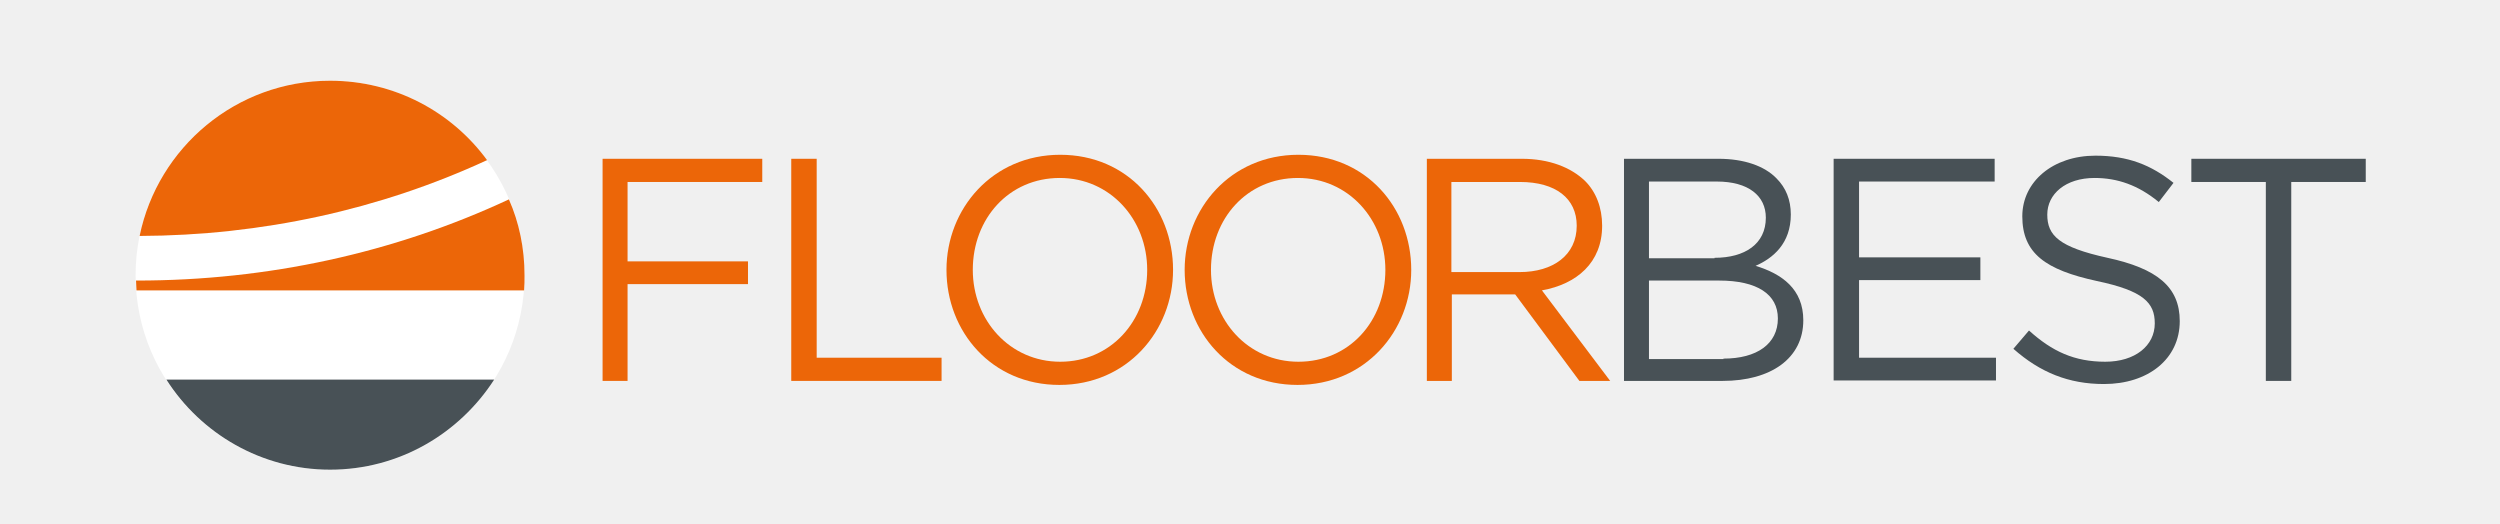
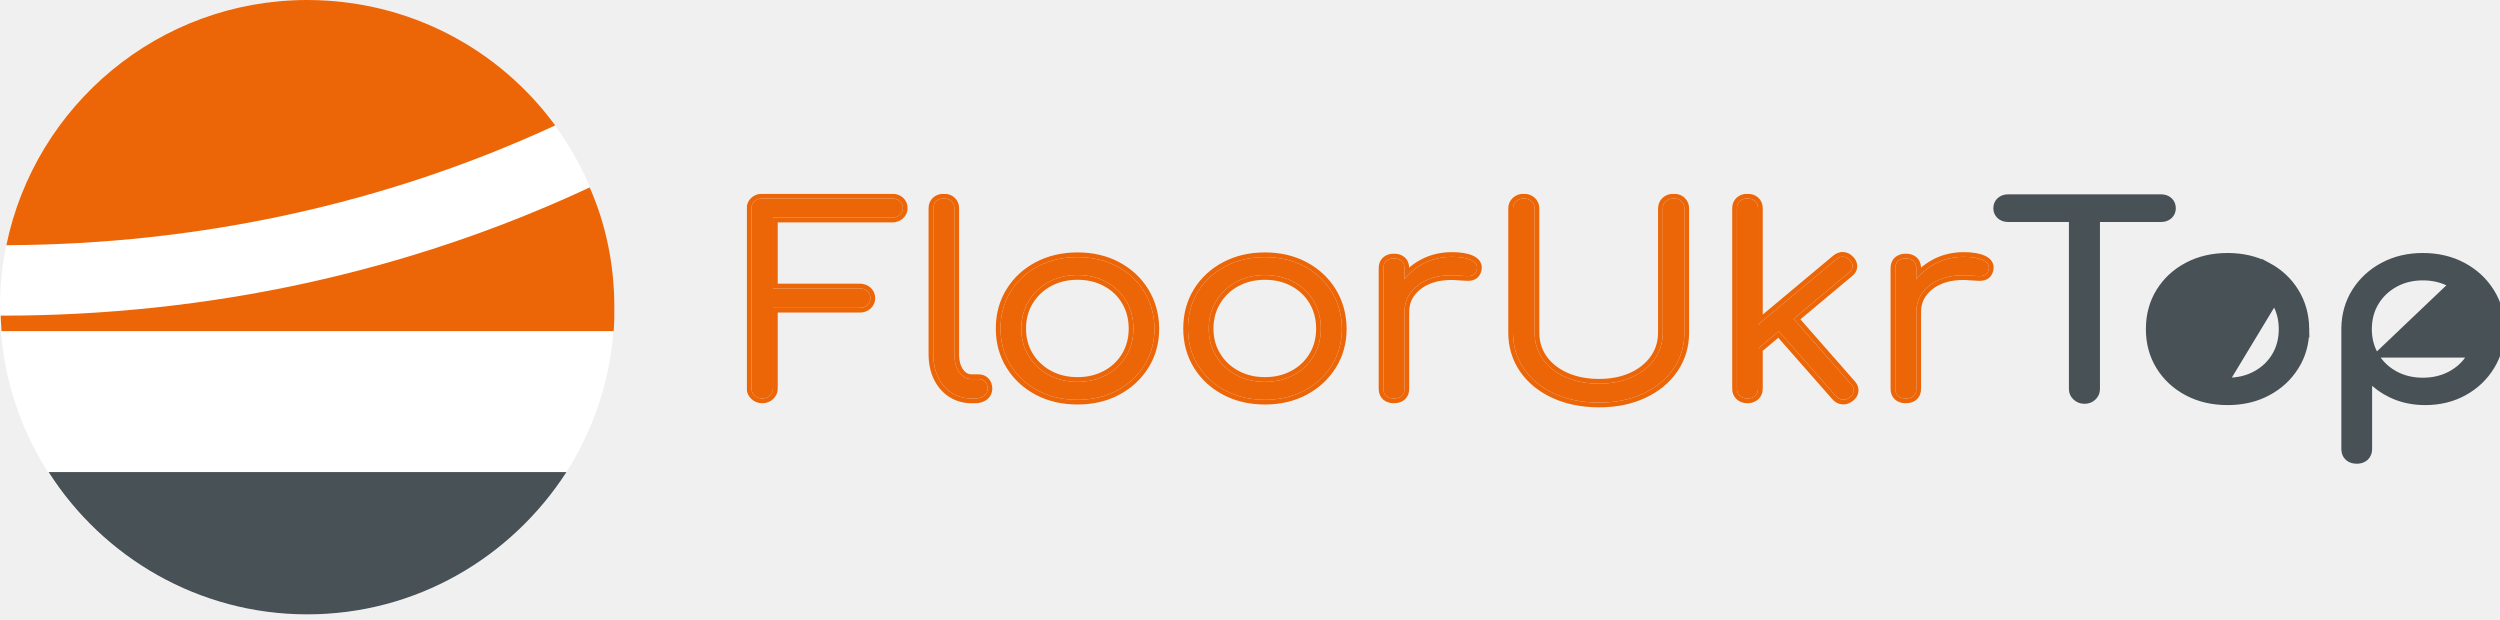
- <svg xmlns="http://www.w3.org/2000/svg" version="1.1" x="0px" y="0px" width="560.5px" height="117.3px" viewBox="0 0 560.5 117.3" style="enable-background:new 0 0 560.5 117.3;" xml:space="preserve">
-   <style type="text/css">
- 	.st0{fill:#EC6608;}
- 	.st1{fill:#485156;}
- 	.st2{fill:#FFFFFF;}
- 	.st3{fill:none;}
- 	.st4{display:none;}
- 	.st5{display:inline;fill:none;stroke:#E6007E;stroke-miterlimit:10;}
- </style>
-   <g id="Layer_1">
-     <path class="st0" d="M135.1,35.6h35.8v5.2h-30.2v17.8h27v5.1h-27v21.7h-5.6V35.6z" />
-     <path class="st0" d="M177.5,35.6h5.6v44.6h28v5.2h-33.7V35.6z" />
-     <path class="st0" d="M212.2,60.5c0-13.7,10.3-25.8,25.5-25.8c15.2,0,25.3,11.9,25.3,25.8c0,13.7-10.3,25.8-25.5,25.8   C222.4,86.3,212.2,74.4,212.2,60.5z M257.2,60.5c0-11.3-8.3-20.6-19.6-20.6c-11.4,0-19.5,9.1-19.5,20.6c0,11.3,8.3,20.6,19.6,20.6   S257.2,72,257.2,60.5z" />
-     <path class="st0" d="M265.6,60.5c0-13.7,10.3-25.8,25.5-25.8c15.2,0,25.3,11.9,25.3,25.8c0,13.7-10.3,25.8-25.5,25.8   C275.8,86.3,265.6,74.4,265.6,60.5z M310.6,60.5c0-11.3-8.3-20.6-19.6-20.6c-11.4,0-19.5,9.1-19.5,20.6c0,11.3,8.3,20.6,19.6,20.6   C302.5,81.1,310.6,72,310.6,60.5z" />
-     <path class="st0" d="M319.8,35.6h21.4c6.1,0,11,1.9,14.2,5c2.4,2.4,3.8,5.9,3.8,10c0,8.3-5.7,13.1-13.5,14.5L361,85.4h-6.9   l-14.4-19.4h-14.2v19.4h-5.6V35.6z M340.7,61c7.5,0,12.8-3.8,12.8-10.4c0-6.1-4.7-9.8-12.7-9.8h-15.4V61H340.7z" />
-     <g>
-       <path class="st1" d="M364.1,35.6h21.2c5.7,0,10.3,1.6,13,4.4c2.1,2.1,3.2,4.8,3.2,8.1c0,6.5-4,9.8-7.9,11.5    c5.9,1.8,10.7,5.2,10.7,12.2c0,8.5-7.2,13.6-18.1,13.6h-22.1V35.6z M384.4,57.8c6.8,0,11.5-3.1,11.5-9c0-4.9-3.9-8.1-11-8.1h-15.2    v17.2H384.4z M386.4,80.4c7.5,0,12.2-3.3,12.2-9c0-5.4-4.6-8.5-13.2-8.5h-15.7v17.6H386.4z" />
-       <path class="st1" d="M411.2,35.6h36v5.1h-30.4v17H444v5.1h-27.2v17.4h30.7v5.1h-36.4V35.6z" />
-       <path class="st1" d="M451.4,78.2l3.5-4.1c5.2,4.7,10.2,7,17.1,7c6.7,0,11.1-3.6,11.1-8.6c0-4.6-2.5-7.3-13-9.5    c-11.5-2.5-16.7-6.2-16.7-14.5c0-7.8,6.9-13.6,16.4-13.6c7.3,0,12.5,2.1,17.5,6.1l-3.3,4.3c-4.6-3.8-9.3-5.4-14.4-5.4    c-6.5,0-10.6,3.6-10.6,8.2c0,4.7,2.6,7.3,13.5,9.7c11.1,2.4,16.2,6.5,16.2,14.2c0,8.5-7.1,14.1-17,14.1    C463.8,86.1,457.4,83.5,451.4,78.2z" />
-       <path class="st1" d="M508,40.8h-16.7v-5.2h39.1v5.2h-16.7v44.6H508V40.8z" />
-     </g>
-     <g>
-       <circle class="st2" cx="74" cy="61.7" r="43.6" />
-       <path class="st0" d="M109.2,35.9C101.3,25.1,88.5,18.1,74,18.1C53,18.1,35.4,33,31.3,52.9C58.7,52.8,85.2,47,109.2,35.9z" />
-       <path class="st0" d="M30.5,62.9c0,0.8,0.1,1.5,0.1,2.2h86.9c0.1-1.1,0.1-2.3,0.1-3.4c0-6-1.2-11.8-3.5-17    c-25.7,12-54.1,18.2-83.4,18.2C30.7,62.9,30.6,62.9,30.5,62.9z" />
-       <circle class="st3" cx="74" cy="61.7" r="43.6" />
-       <path class="st1" d="M37.3,85.1C45,97.2,58.6,105.3,74,105.3c15.5,0,29-8.1,36.8-20.2H37.3z" />
-     </g>
+ <svg xmlns="http://www.w3.org/2000/svg" width="529" height="131" viewBox="0 0 529 131" fill="none">
+   <g clip-path="url(#clip0_290_319)">
+     <mask id="path-1-outside-1_290_319" maskUnits="userSpaceOnUse" x="158" y="41" width="264" height="46" fill="black">
+       <rect fill="white" x="158" y="41" width="264" height="46" />
+       <path d="M161.285 84.323C160.66 84.323 160.125 84.113 159.68 83.694C159.227 83.282 159 82.787 159 82.209V44.113C159 43.499 159.215 42.993 159.644 42.596C160.074 42.199 160.621 42 161.285 42H188.76C189.424 42 189.971 42.188 190.401 42.564C190.83 42.947 191.045 43.445 191.045 44.059C191.045 44.601 190.83 45.071 190.401 45.468C189.971 45.866 189.424 46.064 188.76 46.064H163.57V61.021H181.906C182.57 61.021 183.117 61.22 183.546 61.617C183.976 62.014 184.191 62.502 184.191 63.08C184.191 63.658 183.976 64.146 183.546 64.543C183.117 64.941 182.57 65.139 181.906 65.139H163.57V82.209C163.57 82.787 163.355 83.282 162.925 83.694C162.495 84.113 161.949 84.323 161.285 84.323ZM206.335 84.323H205.574C204.012 84.323 202.613 83.925 201.379 83.131C200.153 82.336 199.196 81.234 198.509 79.825C197.829 78.416 197.489 76.79 197.489 74.948V44.059C197.489 43.445 197.692 42.947 198.099 42.564C198.513 42.188 199.052 42 199.715 42C200.379 42 200.914 42.188 201.321 42.564C201.735 42.947 201.942 43.445 201.942 44.059V74.948C201.942 76.501 202.281 77.766 202.961 78.741C203.648 79.717 204.519 80.204 205.574 80.204H207.038C207.624 80.204 208.093 80.392 208.444 80.768C208.796 81.151 208.972 81.65 208.972 82.264C208.972 82.878 208.726 83.373 208.233 83.749C207.749 84.131 207.116 84.323 206.335 84.323ZM228.011 84.594C224.887 84.594 222.09 83.944 219.622 82.643C217.162 81.342 215.232 79.554 213.834 77.278C212.42 75.002 211.713 72.419 211.713 69.529C211.713 66.603 212.42 64.001 213.834 61.725C215.232 59.449 217.162 57.661 219.622 56.361C222.09 55.06 224.887 54.41 228.011 54.41C231.136 54.41 233.916 55.06 236.354 56.361C238.798 57.661 240.72 59.449 242.118 61.725C243.524 64.001 244.247 66.603 244.286 69.529C244.286 72.419 243.575 75.002 242.153 77.278C240.732 79.554 238.798 81.342 236.354 82.643C233.916 83.944 231.136 84.594 228.011 84.594ZM228.011 80.8C230.276 80.8 232.307 80.313 234.104 79.337C235.9 78.362 237.303 77.025 238.31 75.327C239.326 73.629 239.833 71.697 239.833 69.529C239.833 67.361 239.326 65.418 238.31 63.698C237.303 61.986 235.9 60.642 234.104 59.666C232.307 58.691 230.276 58.203 228.011 58.203C225.738 58.203 223.703 58.691 221.907 59.666C220.118 60.642 218.704 61.986 217.665 63.698C216.627 65.418 216.107 67.361 216.107 69.529C216.107 71.697 216.627 73.629 217.665 75.327C218.704 77.025 220.118 78.362 221.907 79.337C223.703 80.313 225.738 80.8 228.011 80.8ZM267.66 84.594C264.536 84.594 261.744 83.944 259.283 82.643C256.823 81.342 254.889 79.554 253.483 77.278C252.077 75.002 251.374 72.419 251.374 69.529C251.374 66.603 252.077 64.001 253.483 61.725C254.889 59.449 256.823 57.661 259.283 56.361C261.744 55.06 264.536 54.41 267.66 54.41C270.785 54.41 273.57 55.06 276.014 56.361C278.452 57.661 280.373 59.449 281.779 61.725C283.185 64.001 283.908 66.603 283.947 69.529C283.947 72.419 283.236 75.002 281.814 77.278C280.385 79.554 278.452 81.342 276.014 82.643C273.57 83.944 270.785 84.594 267.66 84.594ZM267.66 80.8C269.926 80.8 271.957 80.313 273.753 79.337C275.55 78.362 276.956 77.025 277.971 75.327C278.987 73.629 279.494 71.697 279.494 69.529C279.494 67.361 278.987 65.418 277.971 63.698C276.956 61.986 275.55 60.642 273.753 59.666C271.957 58.691 269.926 58.203 267.66 58.203C265.395 58.203 263.364 58.691 261.568 59.666C259.771 60.642 258.357 61.986 257.326 63.698C256.287 65.418 255.768 67.361 255.768 69.529C255.768 71.697 256.287 73.629 257.326 75.327C258.357 77.025 259.771 78.362 261.568 79.337C263.364 80.313 265.395 80.8 267.66 80.8ZM297.186 66.061H294.609C294.726 63.821 295.359 61.816 296.507 60.045C297.663 58.275 299.167 56.884 301.018 55.873C302.877 54.861 304.939 54.355 307.204 54.355C309.001 54.355 310.387 54.59 311.364 55.06C312.34 55.53 312.711 56.216 312.477 57.119C312.321 57.661 312.059 58.022 311.692 58.203C311.317 58.384 310.864 58.456 310.333 58.42C309.809 58.384 309.216 58.347 308.552 58.311C306.365 58.131 304.42 58.337 302.717 58.929C301.022 59.529 299.674 60.443 298.675 61.671C297.683 62.9 297.186 64.363 297.186 66.061ZM294.96 84.323C294.257 84.323 293.711 84.142 293.32 83.781C292.929 83.42 292.734 82.914 292.734 82.264V56.74C292.734 56.09 292.929 55.584 293.32 55.222C293.711 54.861 294.257 54.681 294.96 54.681C295.663 54.681 296.21 54.861 296.601 55.222C296.991 55.584 297.186 56.09 297.186 56.74V82.264C297.186 82.914 296.991 83.42 296.601 83.781C296.21 84.142 295.663 84.323 294.96 84.323ZM338.371 85.19C334.817 85.19 331.661 84.558 328.904 83.293C326.154 82.029 324.006 80.277 322.459 78.037C320.921 75.797 320.151 73.232 320.151 70.342V44.113C320.151 43.499 320.366 42.993 320.796 42.596C321.225 42.199 321.772 42 322.436 42C323.1 42 323.647 42.199 324.076 42.596C324.506 42.993 324.721 43.499 324.721 44.113V70.342C324.721 72.473 325.295 74.352 326.443 75.978C327.599 77.603 329.212 78.879 331.282 79.803C333.352 80.721 335.715 81.18 338.371 81.18C340.987 81.18 343.311 80.721 345.342 79.803C347.373 78.879 348.962 77.603 350.111 75.978C351.267 74.352 351.845 72.473 351.845 70.342V44.113C351.845 43.499 352.06 42.993 352.489 42.596C352.919 42.199 353.466 42 354.13 42C354.833 42 355.387 42.199 355.793 42.596C356.207 42.993 356.414 43.499 356.414 44.113V70.342C356.414 73.232 355.641 75.797 354.094 78.037C352.556 80.277 350.427 82.029 347.709 83.293C344.998 84.558 341.886 85.19 338.371 85.19ZM391.26 57.661L371.224 74.406L368.482 71.642L388.506 54.897C388.975 54.5 389.463 54.309 389.971 54.323C390.486 54.345 390.955 54.572 391.377 55.006C391.806 55.439 392.013 55.898 391.998 56.382C391.974 56.873 391.728 57.3 391.26 57.661ZM369.76 84.323C369.103 84.323 368.568 84.131 368.154 83.749C367.74 83.373 367.533 82.878 367.533 82.264V44.059C367.533 43.445 367.74 42.947 368.154 42.564C368.568 42.188 369.103 42 369.76 42C370.424 42 370.963 42.188 371.377 42.564C371.791 42.947 371.997 43.445 371.997 44.059V82.264C371.997 82.878 371.791 83.373 371.377 83.749C370.963 84.131 370.424 84.323 369.76 84.323ZM391.435 84.052C390.928 84.449 390.404 84.623 389.865 84.572C389.311 84.514 388.838 84.251 388.448 83.781L375.384 68.933L378.547 66.332L391.728 81.342C392.119 81.776 392.295 82.235 392.256 82.719C392.224 83.21 391.951 83.654 391.435 84.052ZM405.495 66.061H402.918C403.035 63.821 403.672 61.816 404.828 60.045C405.976 58.275 407.479 56.884 409.339 55.873C411.19 54.861 413.248 54.355 415.513 54.355C417.31 54.355 418.696 54.59 419.673 55.06C420.649 55.53 421.02 56.216 420.786 57.119C420.63 57.661 420.368 58.022 420.001 58.203C419.626 58.384 419.177 58.456 418.653 58.42C418.122 58.384 417.525 58.347 416.861 58.311C414.674 58.131 412.732 58.337 411.037 58.929C409.335 59.529 407.987 60.443 406.995 61.671C405.995 62.9 405.495 64.363 405.495 66.061ZM403.269 84.323C402.566 84.323 402.02 84.142 401.629 83.781C401.238 83.42 401.043 82.914 401.043 82.264V56.74C401.043 56.09 401.238 55.584 401.629 55.222C402.02 54.861 402.566 54.681 403.269 54.681C403.972 54.681 404.519 54.861 404.91 55.222C405.3 55.584 405.495 56.09 405.495 56.74V82.264C405.495 82.914 405.3 83.42 404.91 83.781C404.519 84.142 403.972 84.323 403.269 84.323Z" />
+     </mask>
+     <path d="M161.285 84.323C160.66 84.323 160.125 84.113 159.68 83.694C159.227 83.282 159 82.787 159 82.209V44.113C159 43.499 159.215 42.993 159.644 42.596C160.074 42.199 160.621 42 161.285 42H188.76C189.424 42 189.971 42.188 190.401 42.564C190.83 42.947 191.045 43.445 191.045 44.059C191.045 44.601 190.83 45.071 190.401 45.468C189.971 45.866 189.424 46.064 188.76 46.064H163.57V61.021H181.906C182.57 61.021 183.117 61.22 183.546 61.617C183.976 62.014 184.191 62.502 184.191 63.08C184.191 63.658 183.976 64.146 183.546 64.543C183.117 64.941 182.57 65.139 181.906 65.139H163.57V82.209C163.57 82.787 163.355 83.282 162.925 83.694C162.495 84.113 161.949 84.323 161.285 84.323ZM206.335 84.323H205.574C204.012 84.323 202.613 83.925 201.379 83.131C200.153 82.336 199.196 81.234 198.509 79.825C197.829 78.416 197.489 76.79 197.489 74.948V44.059C197.489 43.445 197.692 42.947 198.099 42.564C198.513 42.188 199.052 42 199.715 42C200.379 42 200.914 42.188 201.321 42.564C201.735 42.947 201.942 43.445 201.942 44.059V74.948C201.942 76.501 202.281 77.766 202.961 78.741C203.648 79.717 204.519 80.204 205.574 80.204H207.038C207.624 80.204 208.093 80.392 208.444 80.768C208.796 81.151 208.972 81.65 208.972 82.264C208.972 82.878 208.726 83.373 208.233 83.749C207.749 84.131 207.116 84.323 206.335 84.323ZM228.011 84.594C224.887 84.594 222.09 83.944 219.622 82.643C217.162 81.342 215.232 79.554 213.834 77.278C212.42 75.002 211.713 72.419 211.713 69.529C211.713 66.603 212.42 64.001 213.834 61.725C215.232 59.449 217.162 57.661 219.622 56.361C222.09 55.06 224.887 54.41 228.011 54.41C231.136 54.41 233.916 55.06 236.354 56.361C238.798 57.661 240.72 59.449 242.118 61.725C243.524 64.001 244.247 66.603 244.286 69.529C244.286 72.419 243.575 75.002 242.153 77.278C240.732 79.554 238.798 81.342 236.354 82.643C233.916 83.944 231.136 84.594 228.011 84.594ZM228.011 80.8C230.276 80.8 232.307 80.313 234.104 79.337C235.9 78.362 237.303 77.025 238.31 75.327C239.326 73.629 239.833 71.697 239.833 69.529C239.833 67.361 239.326 65.418 238.31 63.698C237.303 61.986 235.9 60.642 234.104 59.666C232.307 58.691 230.276 58.203 228.011 58.203C225.738 58.203 223.703 58.691 221.907 59.666C220.118 60.642 218.704 61.986 217.665 63.698C216.627 65.418 216.107 67.361 216.107 69.529C216.107 71.697 216.627 73.629 217.665 75.327C218.704 77.025 220.118 78.362 221.907 79.337C223.703 80.313 225.738 80.8 228.011 80.8ZM267.66 84.594C264.536 84.594 261.744 83.944 259.283 82.643C256.823 81.342 254.889 79.554 253.483 77.278C252.077 75.002 251.374 72.419 251.374 69.529C251.374 66.603 252.077 64.001 253.483 61.725C254.889 59.449 256.823 57.661 259.283 56.361C261.744 55.06 264.536 54.41 267.66 54.41C270.785 54.41 273.57 55.06 276.014 56.361C278.452 57.661 280.373 59.449 281.779 61.725C283.185 64.001 283.908 66.603 283.947 69.529C283.947 72.419 283.236 75.002 281.814 77.278C280.385 79.554 278.452 81.342 276.014 82.643C273.57 83.944 270.785 84.594 267.66 84.594ZM267.66 80.8C269.926 80.8 271.957 80.313 273.753 79.337C275.55 78.362 276.956 77.025 277.971 75.327C278.987 73.629 279.494 71.697 279.494 69.529C279.494 67.361 278.987 65.418 277.971 63.698C276.956 61.986 275.55 60.642 273.753 59.666C271.957 58.691 269.926 58.203 267.66 58.203C265.395 58.203 263.364 58.691 261.568 59.666C259.771 60.642 258.357 61.986 257.326 63.698C256.287 65.418 255.768 67.361 255.768 69.529C255.768 71.697 256.287 73.629 257.326 75.327C258.357 77.025 259.771 78.362 261.568 79.337C263.364 80.313 265.395 80.8 267.66 80.8ZM297.186 66.061H294.609C294.726 63.821 295.359 61.816 296.507 60.045C297.663 58.275 299.167 56.884 301.018 55.873C302.877 54.861 304.939 54.355 307.204 54.355C309.001 54.355 310.387 54.59 311.364 55.06C312.34 55.53 312.711 56.216 312.477 57.119C312.321 57.661 312.059 58.022 311.692 58.203C311.317 58.384 310.864 58.456 310.333 58.42C309.809 58.384 309.216 58.347 308.552 58.311C306.365 58.131 304.42 58.337 302.717 58.929C301.022 59.529 299.674 60.443 298.675 61.671C297.683 62.9 297.186 64.363 297.186 66.061ZM294.96 84.323C294.257 84.323 293.711 84.142 293.32 83.781C292.929 83.42 292.734 82.914 292.734 82.264V56.74C292.734 56.09 292.929 55.584 293.32 55.222C293.711 54.861 294.257 54.681 294.96 54.681C295.663 54.681 296.21 54.861 296.601 55.222C296.991 55.584 297.186 56.09 297.186 56.74V82.264C297.186 82.914 296.991 83.42 296.601 83.781C296.21 84.142 295.663 84.323 294.96 84.323ZM338.371 85.19C334.817 85.19 331.661 84.558 328.904 83.293C326.154 82.029 324.006 80.277 322.459 78.037C320.921 75.797 320.151 73.232 320.151 70.342V44.113C320.151 43.499 320.366 42.993 320.796 42.596C321.225 42.199 321.772 42 322.436 42C323.1 42 323.647 42.199 324.076 42.596C324.506 42.993 324.721 43.499 324.721 44.113V70.342C324.721 72.473 325.295 74.352 326.443 75.978C327.599 77.603 329.212 78.879 331.282 79.803C333.352 80.721 335.715 81.18 338.371 81.18C340.987 81.18 343.311 80.721 345.342 79.803C347.373 78.879 348.962 77.603 350.111 75.978C351.267 74.352 351.845 72.473 351.845 70.342V44.113C351.845 43.499 352.06 42.993 352.489 42.596C352.919 42.199 353.466 42 354.13 42C354.833 42 355.387 42.199 355.793 42.596C356.207 42.993 356.414 43.499 356.414 44.113V70.342C356.414 73.232 355.641 75.797 354.094 78.037C352.556 80.277 350.427 82.029 347.709 83.293C344.998 84.558 341.886 85.19 338.371 85.19ZM391.26 57.661L371.224 74.406L368.482 71.642L388.506 54.897C388.975 54.5 389.463 54.309 389.971 54.323C390.486 54.345 390.955 54.572 391.377 55.006C391.806 55.439 392.013 55.898 391.998 56.382C391.974 56.873 391.728 57.3 391.26 57.661ZM369.76 84.323C369.103 84.323 368.568 84.131 368.154 83.749C367.74 83.373 367.533 82.878 367.533 82.264V44.059C367.533 43.445 367.74 42.947 368.154 42.564C368.568 42.188 369.103 42 369.76 42C370.424 42 370.963 42.188 371.377 42.564C371.791 42.947 371.997 43.445 371.997 44.059V82.264C371.997 82.878 371.791 83.373 371.377 83.749C370.963 84.131 370.424 84.323 369.76 84.323ZM391.435 84.052C390.928 84.449 390.404 84.623 389.865 84.572C389.311 84.514 388.838 84.251 388.448 83.781L375.384 68.933L378.547 66.332L391.728 81.342C392.119 81.776 392.295 82.235 392.256 82.719C392.224 83.21 391.951 83.654 391.435 84.052ZM405.495 66.061H402.918C403.035 63.821 403.672 61.816 404.828 60.045C405.976 58.275 407.479 56.884 409.339 55.873C411.19 54.861 413.248 54.355 415.513 54.355C417.31 54.355 418.696 54.59 419.673 55.06C420.649 55.53 421.02 56.216 420.786 57.119C420.63 57.661 420.368 58.022 420.001 58.203C419.626 58.384 419.177 58.456 418.653 58.42C418.122 58.384 417.525 58.347 416.861 58.311C414.674 58.131 412.732 58.337 411.037 58.929C409.335 59.529 407.987 60.443 406.995 61.671C405.995 62.9 405.495 64.363 405.495 66.061ZM403.269 84.323C402.566 84.323 402.02 84.142 401.629 83.781C401.238 83.42 401.043 82.914 401.043 82.264V56.74C401.043 56.09 401.238 55.584 401.629 55.222C402.02 54.861 402.566 54.681 403.269 54.681C403.972 54.681 404.519 54.861 404.91 55.222C405.3 55.584 405.495 56.09 405.495 56.74V82.264C405.495 82.914 405.3 83.42 404.91 83.781C404.519 84.142 403.972 84.323 403.269 84.323Z" fill="#EC6608" />
+     <path d="M161.285 84.323C160.66 84.323 160.125 84.113 159.68 83.694C159.227 83.282 159 82.787 159 82.209V44.113C159 43.499 159.215 42.993 159.644 42.596C160.074 42.199 160.621 42 161.285 42H188.76C189.424 42 189.971 42.188 190.401 42.564C190.83 42.947 191.045 43.445 191.045 44.059C191.045 44.601 190.83 45.071 190.401 45.468C189.971 45.866 189.424 46.064 188.76 46.064H163.57V61.021H181.906C182.57 61.021 183.117 61.22 183.546 61.617C183.976 62.014 184.191 62.502 184.191 63.08C184.191 63.658 183.976 64.146 183.546 64.543C183.117 64.941 182.57 65.139 181.906 65.139H163.57V82.209C163.57 82.787 163.355 83.282 162.925 83.694C162.495 84.113 161.949 84.323 161.285 84.323ZM206.335 84.323H205.574C204.012 84.323 202.613 83.925 201.379 83.131C200.153 82.336 199.196 81.234 198.509 79.825C197.829 78.416 197.489 76.79 197.489 74.948V44.059C197.489 43.445 197.692 42.947 198.099 42.564C198.513 42.188 199.052 42 199.715 42C200.379 42 200.914 42.188 201.321 42.564C201.735 42.947 201.942 43.445 201.942 44.059V74.948C201.942 76.501 202.281 77.766 202.961 78.741C203.648 79.717 204.519 80.204 205.574 80.204H207.038C207.624 80.204 208.093 80.392 208.444 80.768C208.796 81.151 208.972 81.65 208.972 82.264C208.972 82.878 208.726 83.373 208.233 83.749C207.749 84.131 207.116 84.323 206.335 84.323ZM228.011 84.594C224.887 84.594 222.09 83.944 219.622 82.643C217.162 81.342 215.232 79.554 213.834 77.278C212.42 75.002 211.713 72.419 211.713 69.529C211.713 66.603 212.42 64.001 213.834 61.725C215.232 59.449 217.162 57.661 219.622 56.361C222.09 55.06 224.887 54.41 228.011 54.41C231.136 54.41 233.916 55.06 236.354 56.361C238.798 57.661 240.72 59.449 242.118 61.725C243.524 64.001 244.247 66.603 244.286 69.529C244.286 72.419 243.575 75.002 242.153 77.278C240.732 79.554 238.798 81.342 236.354 82.643C233.916 83.944 231.136 84.594 228.011 84.594ZM228.011 80.8C230.276 80.8 232.307 80.313 234.104 79.337C235.9 78.362 237.303 77.025 238.31 75.327C239.326 73.629 239.833 71.697 239.833 69.529C239.833 67.361 239.326 65.418 238.31 63.698C237.303 61.986 235.9 60.642 234.104 59.666C232.307 58.691 230.276 58.203 228.011 58.203C225.738 58.203 223.703 58.691 221.907 59.666C220.118 60.642 218.704 61.986 217.665 63.698C216.627 65.418 216.107 67.361 216.107 69.529C216.107 71.697 216.627 73.629 217.665 75.327C218.704 77.025 220.118 78.362 221.907 79.337C223.703 80.313 225.738 80.8 228.011 80.8ZM267.66 84.594C264.536 84.594 261.744 83.944 259.283 82.643C256.823 81.342 254.889 79.554 253.483 77.278C252.077 75.002 251.374 72.419 251.374 69.529C251.374 66.603 252.077 64.001 253.483 61.725C254.889 59.449 256.823 57.661 259.283 56.361C261.744 55.06 264.536 54.41 267.66 54.41C270.785 54.41 273.57 55.06 276.014 56.361C278.452 57.661 280.373 59.449 281.779 61.725C283.185 64.001 283.908 66.603 283.947 69.529C283.947 72.419 283.236 75.002 281.814 77.278C280.385 79.554 278.452 81.342 276.014 82.643C273.57 83.944 270.785 84.594 267.66 84.594ZM267.66 80.8C269.926 80.8 271.957 80.313 273.753 79.337C275.55 78.362 276.956 77.025 277.971 75.327C278.987 73.629 279.494 71.697 279.494 69.529C279.494 67.361 278.987 65.418 277.971 63.698C276.956 61.986 275.55 60.642 273.753 59.666C271.957 58.691 269.926 58.203 267.66 58.203C265.395 58.203 263.364 58.691 261.568 59.666C259.771 60.642 258.357 61.986 257.326 63.698C256.287 65.418 255.768 67.361 255.768 69.529C255.768 71.697 256.287 73.629 257.326 75.327C258.357 77.025 259.771 78.362 261.568 79.337C263.364 80.313 265.395 80.8 267.66 80.8ZM297.186 66.061H294.609C294.726 63.821 295.359 61.816 296.507 60.045C297.663 58.275 299.167 56.884 301.018 55.873C302.877 54.861 304.939 54.355 307.204 54.355C309.001 54.355 310.387 54.59 311.364 55.06C312.34 55.53 312.711 56.216 312.477 57.119C312.321 57.661 312.059 58.022 311.692 58.203C311.317 58.384 310.864 58.456 310.333 58.42C309.809 58.384 309.216 58.347 308.552 58.311C306.365 58.131 304.42 58.337 302.717 58.929C301.022 59.529 299.674 60.443 298.675 61.671C297.683 62.9 297.186 64.363 297.186 66.061ZM294.96 84.323C294.257 84.323 293.711 84.142 293.32 83.781C292.929 83.42 292.734 82.914 292.734 82.264V56.74C292.734 56.09 292.929 55.584 293.32 55.222C293.711 54.861 294.257 54.681 294.96 54.681C295.663 54.681 296.21 54.861 296.601 55.222C296.991 55.584 297.186 56.09 297.186 56.74V82.264C297.186 82.914 296.991 83.42 296.601 83.781C296.21 84.142 295.663 84.323 294.96 84.323ZM338.371 85.19C334.817 85.19 331.661 84.558 328.904 83.293C326.154 82.029 324.006 80.277 322.459 78.037C320.921 75.797 320.151 73.232 320.151 70.342V44.113C320.151 43.499 320.366 42.993 320.796 42.596C321.225 42.199 321.772 42 322.436 42C323.1 42 323.647 42.199 324.076 42.596C324.506 42.993 324.721 43.499 324.721 44.113V70.342C324.721 72.473 325.295 74.352 326.443 75.978C327.599 77.603 329.212 78.879 331.282 79.803C333.352 80.721 335.715 81.18 338.371 81.18C340.987 81.18 343.311 80.721 345.342 79.803C347.373 78.879 348.962 77.603 350.111 75.978C351.267 74.352 351.845 72.473 351.845 70.342V44.113C351.845 43.499 352.06 42.993 352.489 42.596C352.919 42.199 353.466 42 354.13 42C354.833 42 355.387 42.199 355.793 42.596C356.207 42.993 356.414 43.499 356.414 44.113V70.342C356.414 73.232 355.641 75.797 354.094 78.037C352.556 80.277 350.427 82.029 347.709 83.293C344.998 84.558 341.886 85.19 338.371 85.19ZM391.26 57.661L371.224 74.406L368.482 71.642L388.506 54.897C388.975 54.5 389.463 54.309 389.971 54.323C390.486 54.345 390.955 54.572 391.377 55.006C391.806 55.439 392.013 55.898 391.998 56.382C391.974 56.873 391.728 57.3 391.26 57.661ZM369.76 84.323C369.103 84.323 368.568 84.131 368.154 83.749C367.74 83.373 367.533 82.878 367.533 82.264V44.059C367.533 43.445 367.74 42.947 368.154 42.564C368.568 42.188 369.103 42 369.76 42C370.424 42 370.963 42.188 371.377 42.564C371.791 42.947 371.997 43.445 371.997 44.059V82.264C371.997 82.878 371.791 83.373 371.377 83.749C370.963 84.131 370.424 84.323 369.76 84.323ZM391.435 84.052C390.928 84.449 390.404 84.623 389.865 84.572C389.311 84.514 388.838 84.251 388.448 83.781L375.384 68.933L378.547 66.332L391.728 81.342C392.119 81.776 392.295 82.235 392.256 82.719C392.224 83.21 391.951 83.654 391.435 84.052ZM405.495 66.061H402.918C403.035 63.821 403.672 61.816 404.828 60.045C405.976 58.275 407.479 56.884 409.339 55.873C411.19 54.861 413.248 54.355 415.513 54.355C417.31 54.355 418.696 54.59 419.673 55.06C420.649 55.53 421.02 56.216 420.786 57.119C420.63 57.661 420.368 58.022 420.001 58.203C419.626 58.384 419.177 58.456 418.653 58.42C418.122 58.384 417.525 58.347 416.861 58.311C414.674 58.131 412.732 58.337 411.037 58.929C409.335 59.529 407.987 60.443 406.995 61.671C405.995 62.9 405.495 64.363 405.495 66.061ZM403.269 84.323C402.566 84.323 402.02 84.142 401.629 83.781C401.238 83.42 401.043 82.914 401.043 82.264V56.74C401.043 56.09 401.238 55.584 401.629 55.222C402.02 54.861 402.566 54.681 403.269 54.681C403.972 54.681 404.519 54.861 404.91 55.222C405.3 55.584 405.495 56.09 405.495 56.74V82.264C405.495 82.914 405.3 83.42 404.91 83.781C404.519 84.142 403.972 84.323 403.269 84.323Z" stroke="#EC6608" stroke-width="2" mask="url(#path-1-outside-1_290_319)" />
+     <path d="M488.14 69.646L488.14 69.653C488.14 72.63 487.403 75.306 485.919 77.668C484.45 80.02 482.45 81.868 479.931 83.208C477.413 84.552 474.549 85.218 471.354 85.218C468.158 85.218 465.284 84.552 462.743 83.209C460.207 81.869 458.206 80.02 456.751 77.665C455.293 75.304 454.568 72.628 454.568 69.653C454.568 66.643 455.292 63.949 456.751 61.587C458.206 59.232 460.207 57.383 462.743 56.042C465.284 54.699 468.158 54.034 471.354 54.034C474.549 54.034 477.413 54.699 479.931 56.043L488.14 69.646ZM488.14 69.646C488.1 66.638 487.356 63.947 485.898 61.587C484.444 59.233 482.452 57.384 479.932 56.043L488.14 69.646ZM522.561 75.162L522.562 75.159C523.55 73.53 524.048 71.699 524.048 69.653C524.048 67.569 523.549 65.728 522.563 64.115L522.562 64.114C521.578 62.493 520.229 61.206 518.507 60.25L522.561 75.162ZM522.561 75.162C521.576 76.803 520.229 78.088 518.509 79.022C516.794 79.954 514.846 80.424 512.655 80.424C510.505 80.424 508.577 79.954 506.86 79.022C505.141 78.089 503.802 76.804 502.834 75.165L502.833 75.164M522.561 75.162L502.833 75.164M502.833 75.164C501.867 73.534 501.38 71.701 501.38 69.653C501.38 67.567 501.868 65.724 502.832 64.111C503.801 62.492 505.141 61.205 506.863 60.249C508.58 59.304 510.506 58.827 512.655 58.827C514.844 58.827 516.79 59.304 518.505 60.249L502.833 75.164ZM471.354 80.424C473.545 80.424 475.492 79.954 477.208 79.022C478.929 78.088 480.268 76.813 481.236 75.195C482.2 73.582 482.688 71.739 482.688 69.653C482.688 67.567 482.2 65.713 481.235 64.077L471.354 80.424ZM471.354 80.424C469.163 80.424 467.216 79.954 465.5 79.022C463.778 78.087 462.426 76.811 461.435 75.19C460.456 73.578 459.962 71.737 459.962 69.653C459.962 67.569 460.456 65.716 461.436 64.08C462.428 62.446 463.78 61.163 465.5 60.23C467.216 59.298 469.163 58.827 471.354 58.827C473.545 58.827 475.492 59.298 477.208 60.23C478.927 61.163 480.266 62.444 481.234 64.076L471.354 80.424ZM438.282 41.624H424.897C424.17 41.624 423.533 41.837 423.035 42.299C422.532 42.764 422.288 43.371 422.288 44.075C422.288 44.753 422.54 45.339 423.035 45.797C423.533 46.258 424.17 46.472 424.897 46.472H438.282V82.334C438.282 83.058 438.568 83.684 439.11 84.185C439.657 84.691 440.317 84.947 441.066 84.947C441.845 84.947 442.521 84.697 443.054 84.178C443.578 83.675 443.851 83.052 443.851 82.334V46.472H457.294C458.021 46.472 458.658 46.258 459.157 45.797C459.652 45.339 459.903 44.753 459.903 44.075C459.903 43.371 459.659 42.764 459.157 42.299C458.658 41.837 458.021 41.624 457.294 41.624H443.851H443.351H438.782H438.282ZM496.694 96.928L496.694 96.928L496.701 96.934C497.229 97.413 497.918 97.627 498.712 97.627C499.476 97.627 500.141 97.409 500.657 96.931C501.189 96.439 501.439 95.78 501.439 95.014V80.447C502.641 81.726 504.111 82.782 505.841 83.618C508.048 84.687 510.498 85.218 513.183 85.218C516.265 85.218 519.045 84.539 521.509 83.172C523.966 81.816 525.912 79.96 527.341 77.609C528.783 75.249 529.5 72.592 529.5 69.653C529.5 66.676 528.763 64 527.28 61.639C525.81 59.286 523.803 57.428 521.269 56.066L521.268 56.065C518.727 54.707 515.852 54.034 512.655 54.034C509.535 54.034 506.708 54.7 504.184 56.043L504.183 56.043C501.672 57.383 499.674 59.219 498.196 61.549L498.195 61.551C496.722 63.894 495.968 66.525 495.928 69.429V69.436V95.014C495.928 95.777 496.171 96.435 496.694 96.928Z" fill="#485156" stroke="#485156" />
+     <path d="M65 130C100.899 130 130 100.899 130 65C130 29.102 100.899 0 65 0C29.102 0 0 29.102 0 65C0 100.899 29.102 130 65 130Z" fill="white" />
+     <path d="M117.477 26.537C105.7 10.436 86.617 0 65 0C33.693 0 7.454 22.213 1.342 51.881C42.19 51.732 81.697 43.085 117.477 26.537Z" fill="#EC6608" />
+     <path d="M0.149 66.788C0.149 67.981 0.298 69.025 0.298 70.068H129.851C130 68.428 130 66.639 130 64.999C130 56.054 128.211 47.408 124.782 39.655C86.468 57.545 44.128 66.788 0.447 66.788C0.447 66.788 0.298 66.788 0.149 66.788Z" fill="#EC6608" />
+     <path d="M10.287 99.886C21.766 117.925 42.041 130 65 130C88.108 130 108.234 117.925 119.862 99.886H10.287Z" fill="#485156" />
  </g>
-   <g id="Layer_2" class="st4">
-     <rect x="-935.4" y="5040.3" class="st5" width="500" height="300" />
-     <rect x="-5349.4" y="2192.3" class="st5" width="500" height="300" />
-     <rect x="-5349.4" y="2912.6" class="st5" width="500" height="300" />
-     <rect x="-5349.4" y="3608.6" class="st5" width="500" height="300" />
-     <rect x="-5349.4" y="4346.2" class="st5" width="500" height="300" />
-     <rect x="-5349.4" y="5045.3" class="st5" width="500" height="300" />
-     <rect x="-4242.3" y="5045.3" class="st5" width="500" height="300" />
-     <rect x="-3117.2" y="5045.3" class="st5" width="500" height="300" />
-     <rect x="-2022.1" y="5045.3" class="st5" width="500" height="300" />
-     <rect x="-4241.1" y="4346.2" class="st5" width="500" height="300" />
-     <rect x="-3118.2" y="4346.2" class="st5" width="500" height="300" />
-     <rect x="-2026.2" y="4346.2" class="st5" width="500" height="300" />
-     <rect x="-950.2" y="4346.2" class="st5" width="500" height="300" />
-     <rect x="-4247.4" y="2912.6" class="st5" width="500" height="300" />
-     <rect x="-4247.4" y="3609.3" class="st5" width="500" height="300" />
-     <rect x="-3130.3" y="3609.3" class="st5" width="500" height="300" />
-     <rect x="-2030.3" y="3609.3" class="st5" width="500" height="300" />
-     <rect x="-954.3" y="3609.3" class="st5" width="500" height="300" />
-     <rect x="-3131.2" y="2912.6" class="st5" width="500" height="300" />
-     <rect x="-2040.5" y="2912.6" class="st5" width="500" height="300" />
-     <rect x="-966.8" y="2912.6" class="st5" width="500" height="300" />
-     <rect x="-4247.4" y="2192.3" class="st5" width="500" height="300" />
-     <rect x="-3131.2" y="2192.3" class="st5" width="500" height="300" />
-     <rect x="-2040.5" y="2192.3" class="st5" width="500" height="300" />
-     <rect x="-966.8" y="2192.3" class="st5" width="500" height="300" />
-   </g>
+   <defs>
+     <clipPath id="clip0_290_319">
+       <rect width="529" height="131" fill="white" />
+     </clipPath>
+   </defs>
</svg>
